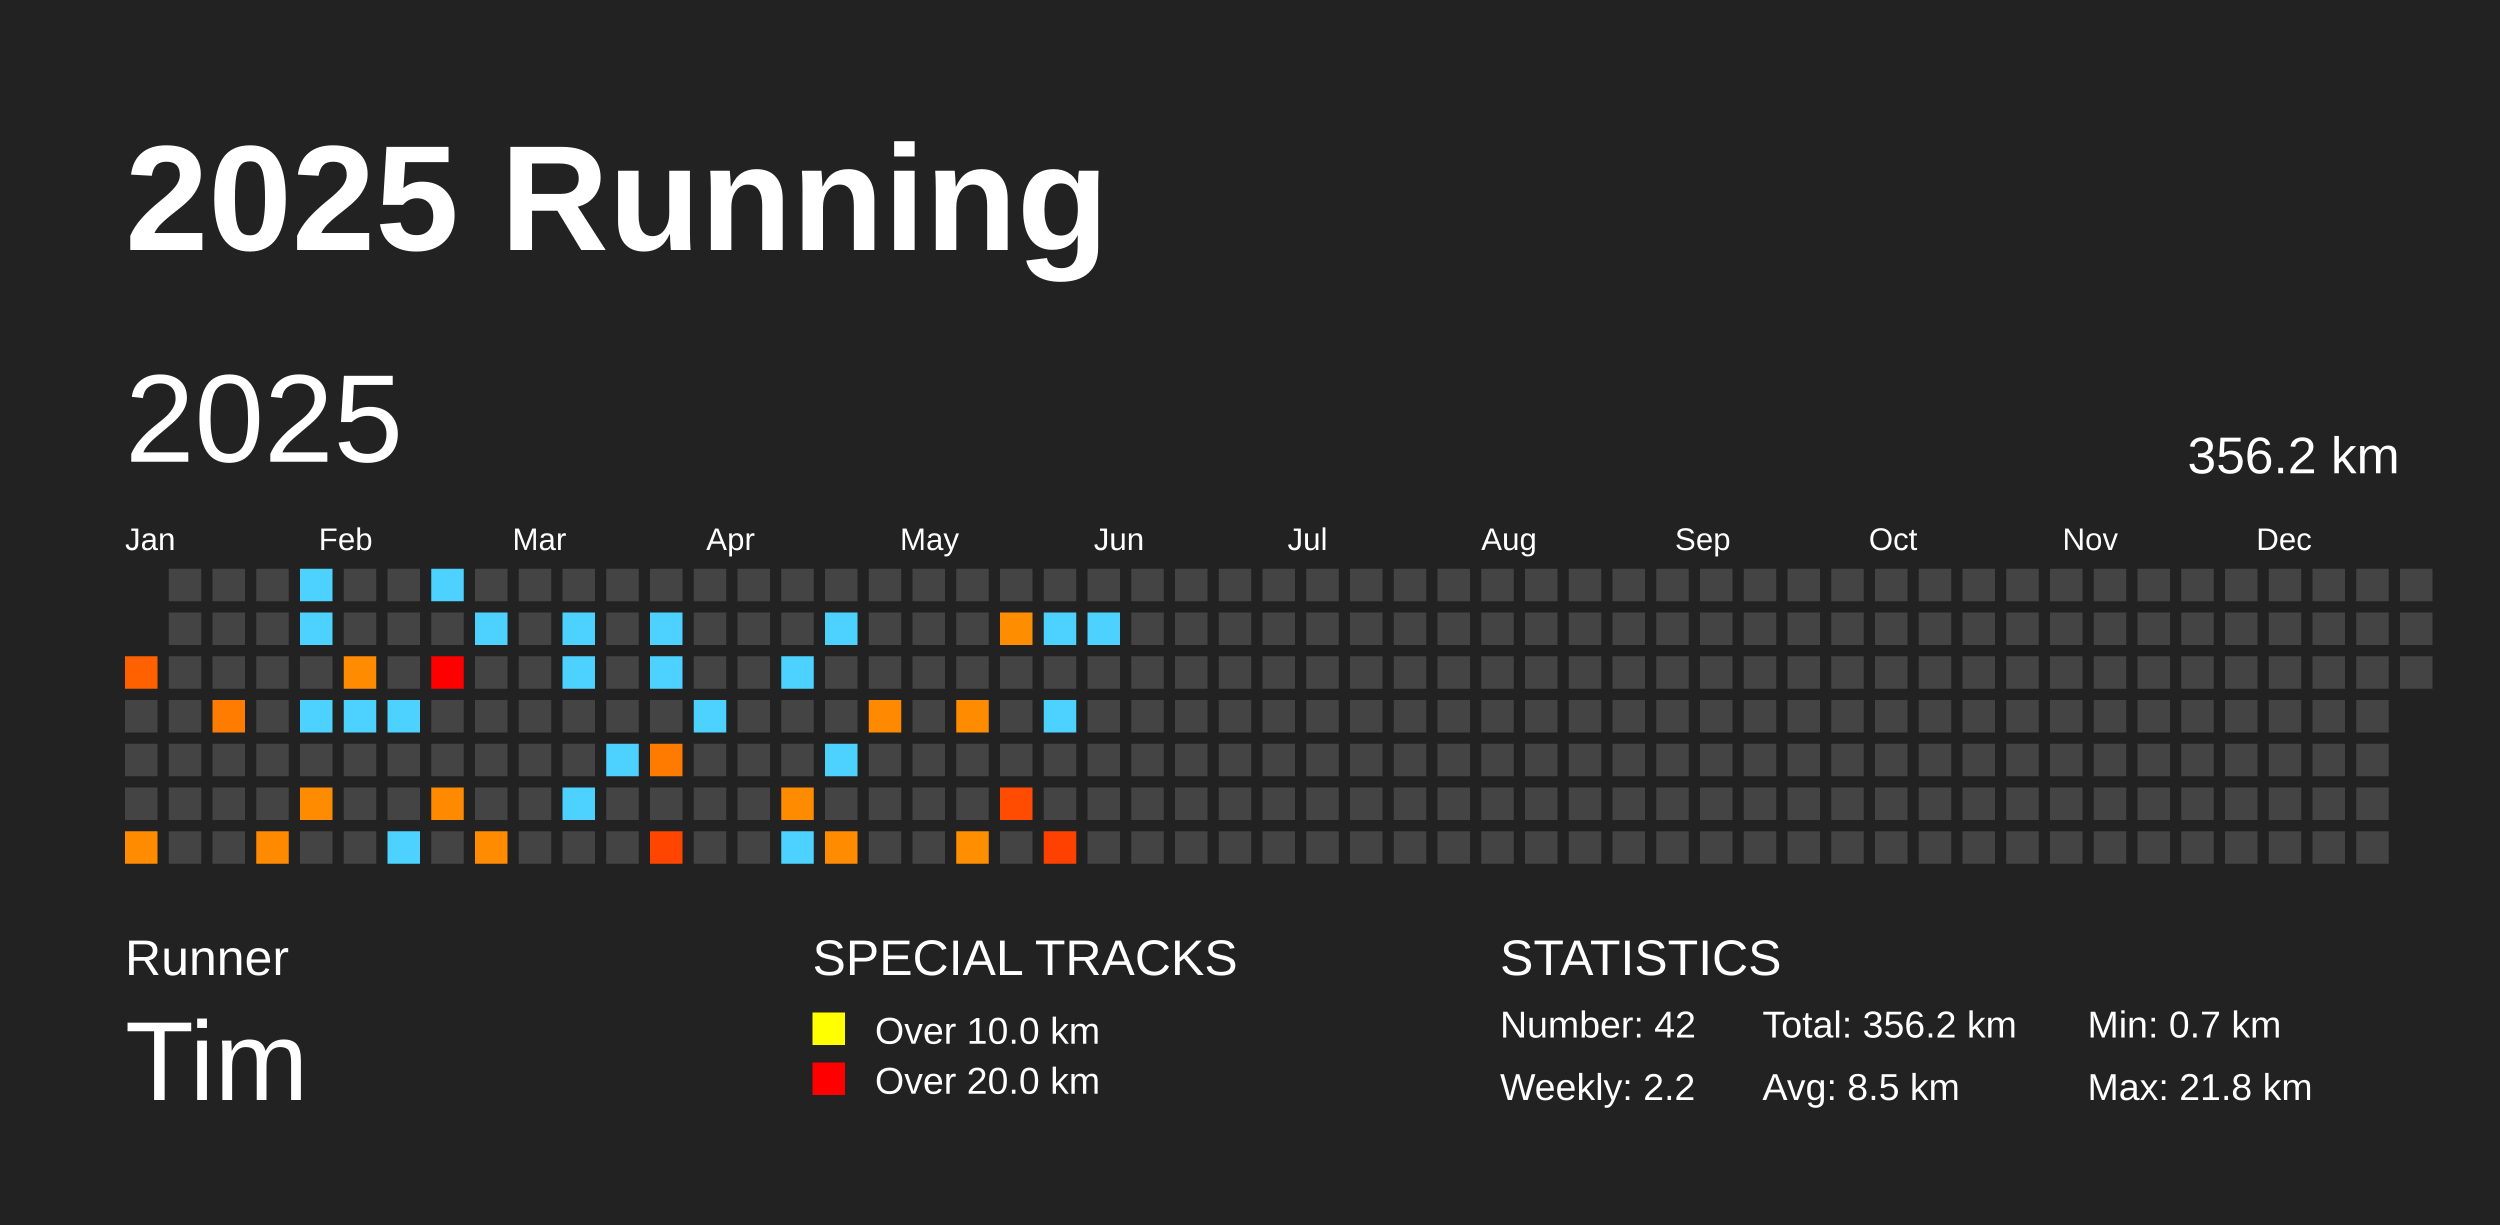
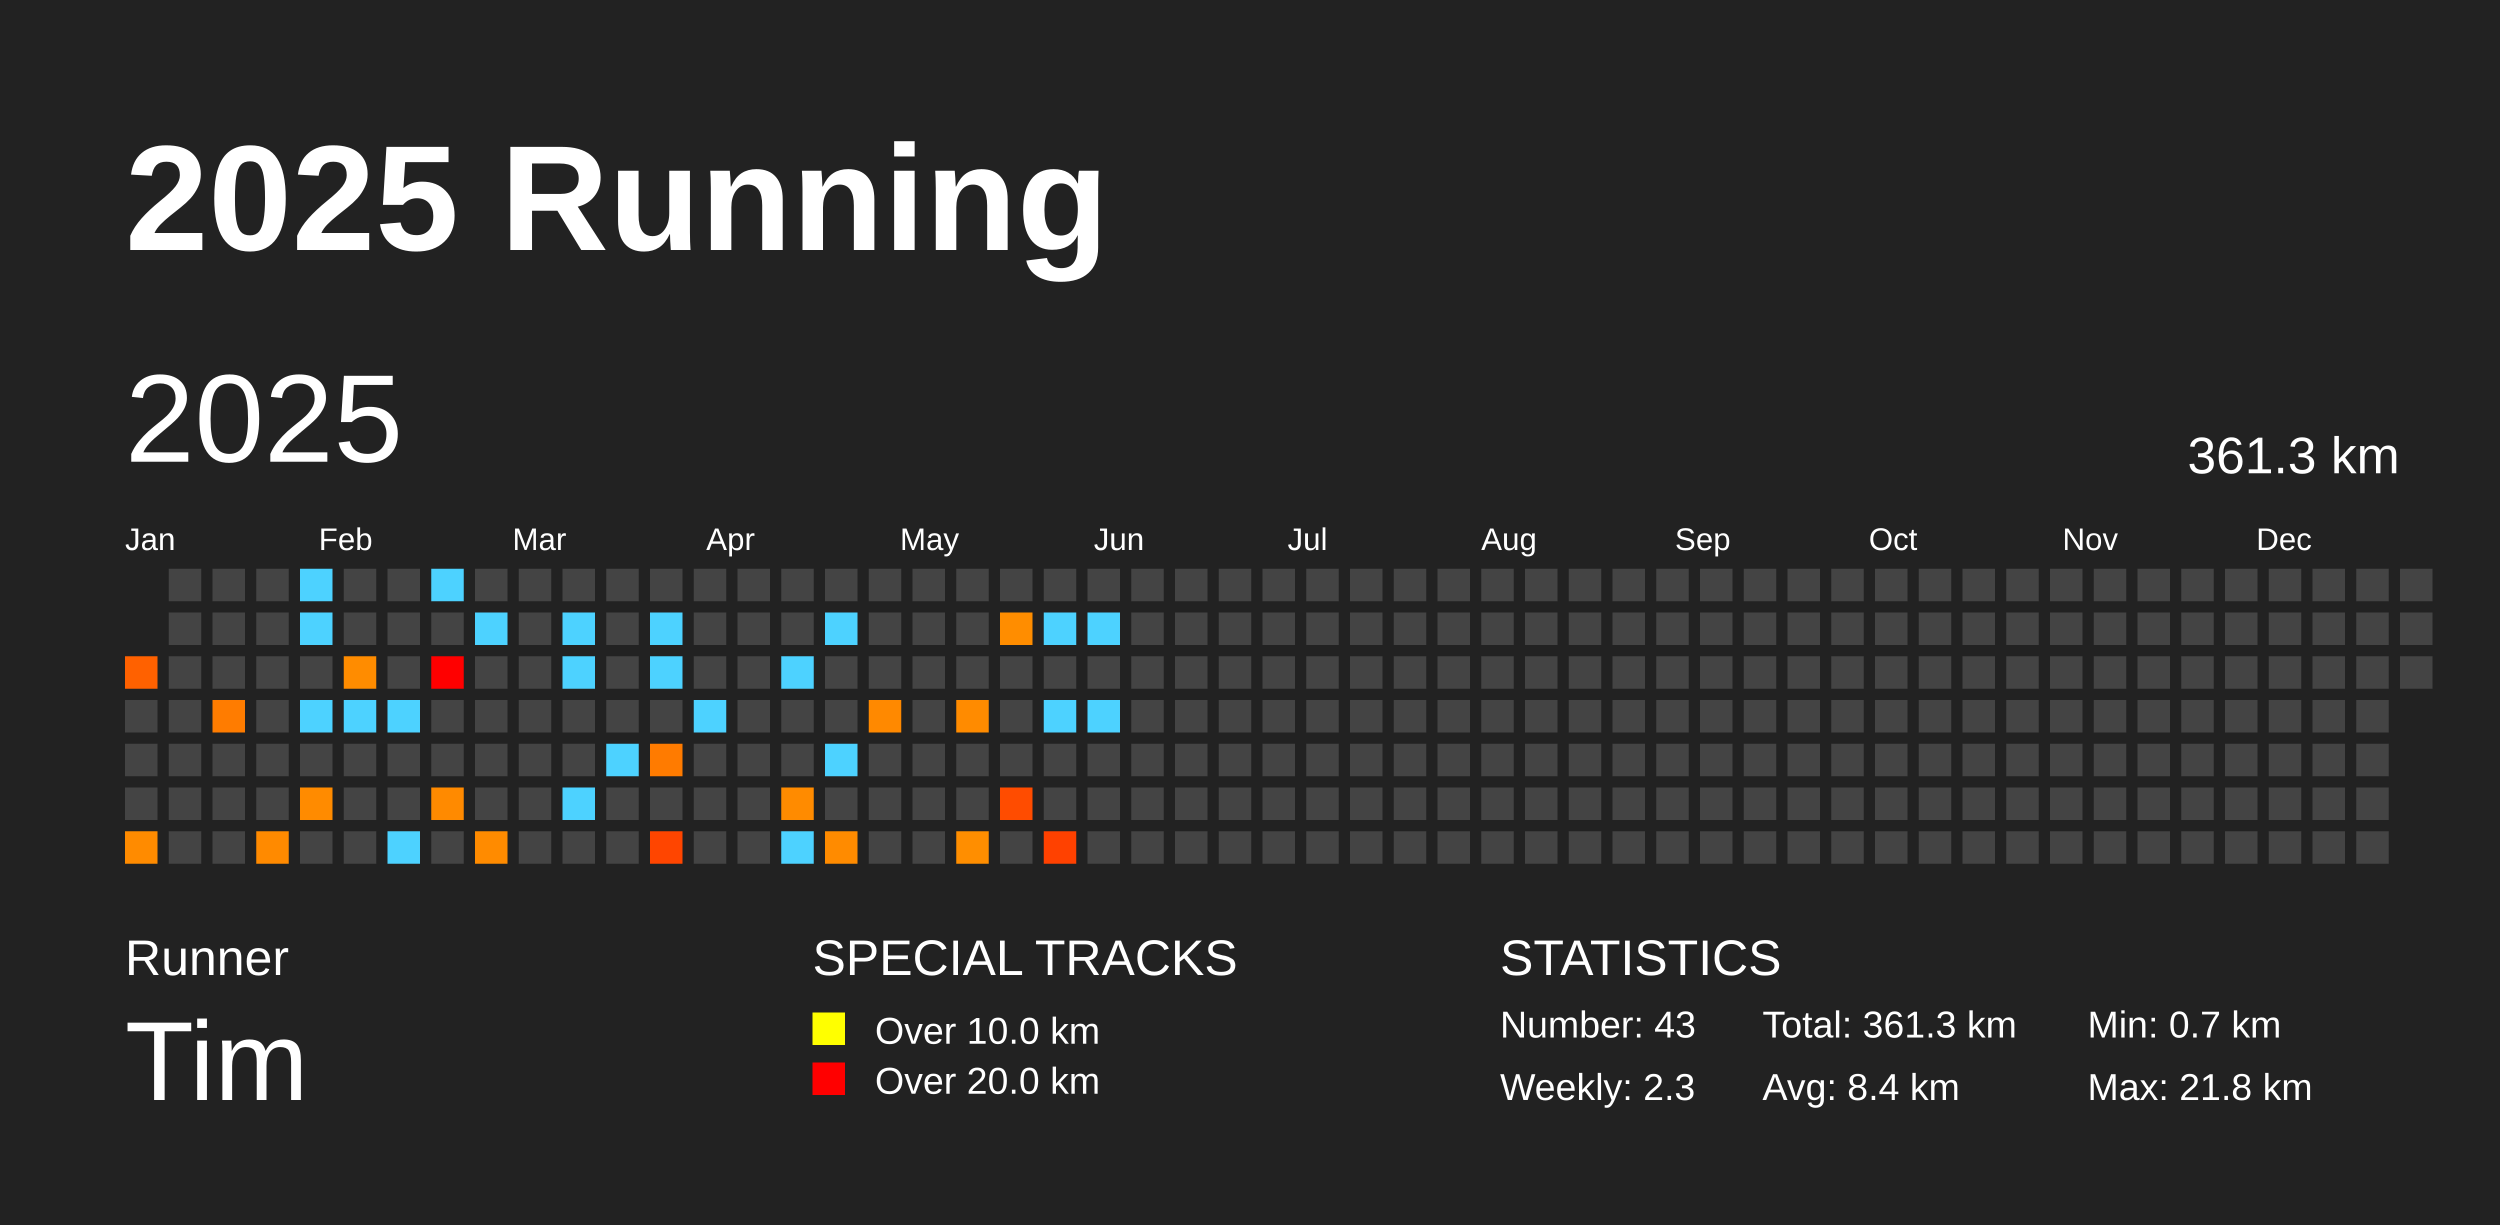
<svg xmlns="http://www.w3.org/2000/svg" baseProfile="full" height="98mm" version="1.1" viewBox="0,0,200,98" width="200mm">
  <defs />
  <rect fill="#222222" height="98" width="200" x="0" y="0" />
  <text fill="#FFFFFF" style="font-size:12px; font-family:Arial; font-weight:bold;" x="10" y="20">2025 Running</text>
  <text fill="#FFFFFF" style="font-size:4px; font-family:Arial" x="10" y="78">Runner</text>
  <text fill="#FFFFFF" style="font-size:9px; font-family:Arial" x="10" y="88">Tim</text>
  <text fill="#FFFFFF" style="font-size:4px; font-family:Arial" x="65" y="78">SPECIAL TRACKS</text>
  <rect fill="yellow" height="2.6" width="2.6" x="65" y="81" />
  <text fill="#FFFFFF" style="font-size:3px; font-family:Arial" x="70" y="83.5">Over 10.0 km</text>
  <rect fill="red" height="2.6" width="2.6" x="65" y="85" />
  <text fill="#FFFFFF" style="font-size:3px; font-family:Arial" x="70" y="87.5">Over 20.0 km</text>
  <text fill="#FFFFFF" style="font-size:4px; font-family:Arial" x="120" y="78">STATISTICS</text>
-   <text fill="#FFFFFF" style="font-size:3px; font-family:Arial" x="120" y="83">Number: 42</text>
-   <text fill="#FFFFFF" style="font-size:3px; font-family:Arial" x="120" y="88">Weekly: 2.2</text>
-   <text fill="#FFFFFF" style="font-size:3px; font-family:Arial" x="141" y="83">Total: 356.2 km</text>
-   <text fill="#FFFFFF" style="font-size:3px; font-family:Arial" x="141" y="88">Avg: 8.5 km</text>
+   <text fill="#FFFFFF" style="font-size:3px; font-family:Arial" x="120" y="83">Number: 43</text>
+   <text fill="#FFFFFF" style="font-size:3px; font-family:Arial" x="120" y="88">Weekly: 2.3</text>
+   <text fill="#FFFFFF" style="font-size:3px; font-family:Arial" x="141" y="83">Total: 361.3 km</text>
+   <text fill="#FFFFFF" style="font-size:3px; font-family:Arial" x="141" y="88">Avg: 8.4 km</text>
  <text fill="#FFFFFF" style="font-size:3px; font-family:Arial" x="167" y="83">Min: 0.7 km</text>
  <text fill="#FFFFFF" style="font-size:3px; font-family:Arial" x="167" y="88">Max: 21.8 km</text>
  <text dominant-baseline="hanging" fill="#FFFFFF" style="font-size:10.0px; font-family:Arial;" x="10" y="30">2025</text>
-   <text dominant-baseline="hanging" fill="#FFFFFF" style="font-size:4.125px; font-family:Arial;" x="175" y="35">356.2 km</text>
+   <text dominant-baseline="hanging" fill="#FFFFFF" style="font-size:4.125px; font-family:Arial;" x="175" y="35">361.3 km</text>
  <text fill="#FFFFFF" style="font-size:2.5px; font-family:Arial" x="10.0" y="44">Jan</text>
  <text fill="#FFFFFF" style="font-size:2.5px; font-family:Arial" x="25.5" y="44">Feb</text>
  <text fill="#FFFFFF" style="font-size:2.5px; font-family:Arial" x="41.0" y="44">Mar</text>
  <text fill="#FFFFFF" style="font-size:2.5px; font-family:Arial" x="56.5" y="44">Apr</text>
  <text fill="#FFFFFF" style="font-size:2.5px; font-family:Arial" x="72.0" y="44">May</text>
  <text fill="#FFFFFF" style="font-size:2.5px; font-family:Arial" x="87.5" y="44">Jun</text>
  <text fill="#FFFFFF" style="font-size:2.5px; font-family:Arial" x="103.0" y="44">Jul</text>
  <text fill="#FFFFFF" style="font-size:2.5px; font-family:Arial" x="118.5" y="44">Aug</text>
  <text fill="#FFFFFF" style="font-size:2.5px; font-family:Arial" x="134.0" y="44">Sep</text>
  <text fill="#FFFFFF" style="font-size:2.5px; font-family:Arial" x="149.5" y="44">Oct</text>
  <text fill="#FFFFFF" style="font-size:2.5px; font-family:Arial" x="165.0" y="44">Nov</text>
  <text fill="#FFFFFF" style="font-size:2.5px; font-family:Arial" x="180.5" y="44">Dec</text>
  <rect fill="#ff6100" height="2.6" width="2.6" x="10.0" y="52.5" />
  <rect fill="#444444" height="2.6" width="2.6" x="10.0" y="56.0" />
  <rect fill="#444444" height="2.6" width="2.6" x="10.0" y="59.5" />
  <rect fill="#444444" height="2.6" width="2.6" x="10.0" y="63.0" />
  <rect fill="#ff8b00" height="2.6" width="2.6" x="10.0" y="66.5" />
  <rect fill="#444444" height="2.6" width="2.6" x="13.5" y="45.5" />
  <rect fill="#444444" height="2.6" width="2.6" x="13.5" y="49.0" />
  <rect fill="#444444" height="2.6" width="2.6" x="13.5" y="52.5" />
  <rect fill="#444444" height="2.6" width="2.6" x="13.5" y="56.0" />
  <rect fill="#444444" height="2.6" width="2.6" x="13.5" y="59.5" />
  <rect fill="#444444" height="2.6" width="2.6" x="13.5" y="63.0" />
  <rect fill="#444444" height="2.6" width="2.6" x="13.5" y="66.5" />
  <rect fill="#444444" height="2.6" width="2.6" x="17.0" y="45.5" />
  <rect fill="#444444" height="2.6" width="2.6" x="17.0" y="49.0" />
  <rect fill="#444444" height="2.6" width="2.6" x="17.0" y="52.5" />
  <rect fill="#ff7c00" height="2.6" width="2.6" x="17.0" y="56.0" />
  <rect fill="#444444" height="2.6" width="2.6" x="17.0" y="59.5" />
  <rect fill="#444444" height="2.6" width="2.6" x="17.0" y="63.0" />
  <rect fill="#444444" height="2.6" width="2.6" x="17.0" y="66.5" />
  <rect fill="#444444" height="2.6" width="2.6" x="20.5" y="45.5" />
  <rect fill="#444444" height="2.6" width="2.6" x="20.5" y="49.0" />
  <rect fill="#444444" height="2.6" width="2.6" x="20.5" y="52.5" />
  <rect fill="#444444" height="2.6" width="2.6" x="20.5" y="56.0" />
  <rect fill="#444444" height="2.6" width="2.6" x="20.5" y="59.5" />
  <rect fill="#444444" height="2.6" width="2.6" x="20.5" y="63.0" />
  <rect fill="#ff8a00" height="2.6" width="2.6" x="20.5" y="66.5" />
  <rect fill="#4dd2ff" height="2.6" width="2.6" x="24.0" y="45.5" />
  <rect fill="#4dd2ff" height="2.6" width="2.6" x="24.0" y="49.0" />
  <rect fill="#444444" height="2.6" width="2.6" x="24.0" y="52.5" />
  <rect fill="#4dd2ff" height="2.6" width="2.6" x="24.0" y="56.0" />
  <rect fill="#444444" height="2.6" width="2.6" x="24.0" y="59.5" />
  <rect fill="#ff8b00" height="2.6" width="2.6" x="24.0" y="63.0" />
  <rect fill="#444444" height="2.6" width="2.6" x="24.0" y="66.5" />
  <rect fill="#444444" height="2.6" width="2.6" x="27.5" y="45.5" />
  <rect fill="#444444" height="2.6" width="2.6" x="27.5" y="49.0" />
  <rect fill="#ff8c00" height="2.6" width="2.6" x="27.5" y="52.5" />
  <rect fill="#4dd2ff" height="2.6" width="2.6" x="27.5" y="56.0" />
  <rect fill="#444444" height="2.6" width="2.6" x="27.5" y="59.5" />
  <rect fill="#444444" height="2.6" width="2.6" x="27.5" y="63.0" />
  <rect fill="#444444" height="2.6" width="2.6" x="27.5" y="66.5" />
  <rect fill="#444444" height="2.6" width="2.6" x="31.0" y="45.5" />
  <rect fill="#444444" height="2.6" width="2.6" x="31.0" y="49.0" />
  <rect fill="#444444" height="2.6" width="2.6" x="31.0" y="52.5" />
  <rect fill="#4dd2ff" height="2.6" width="2.6" x="31.0" y="56.0" />
  <rect fill="#444444" height="2.6" width="2.6" x="31.0" y="59.5" />
  <rect fill="#444444" height="2.6" width="2.6" x="31.0" y="63.0" />
  <rect fill="#4dd2ff" height="2.6" width="2.6" x="31.0" y="66.5" />
  <rect fill="#4dd2ff" height="2.6" width="2.6" x="34.5" y="45.5" />
  <rect fill="#444444" height="2.6" width="2.6" x="34.5" y="49.0" />
  <rect fill="red" height="2.6" width="2.6" x="34.5" y="52.5" />
  <rect fill="#444444" height="2.6" width="2.6" x="34.5" y="56.0" />
  <rect fill="#444444" height="2.6" width="2.6" x="34.5" y="59.5" />
  <rect fill="#ff8a00" height="2.6" width="2.6" x="34.5" y="63.0" />
  <rect fill="#444444" height="2.6" width="2.6" x="34.5" y="66.5" />
  <rect fill="#444444" height="2.6" width="2.6" x="38.0" y="45.5" />
  <rect fill="#4dd2ff" height="2.6" width="2.6" x="38.0" y="49.0" />
  <rect fill="#444444" height="2.6" width="2.6" x="38.0" y="52.5" />
  <rect fill="#444444" height="2.6" width="2.6" x="38.0" y="56.0" />
  <rect fill="#444444" height="2.6" width="2.6" x="38.0" y="59.5" />
  <rect fill="#444444" height="2.6" width="2.6" x="38.0" y="63.0" />
  <rect fill="#ff8b00" height="2.6" width="2.6" x="38.0" y="66.5" />
  <rect fill="#444444" height="2.6" width="2.6" x="41.5" y="45.5" />
  <rect fill="#444444" height="2.6" width="2.6" x="41.5" y="49.0" />
  <rect fill="#444444" height="2.6" width="2.6" x="41.5" y="52.5" />
  <rect fill="#444444" height="2.6" width="2.6" x="41.5" y="56.0" />
  <rect fill="#444444" height="2.6" width="2.6" x="41.5" y="59.5" />
  <rect fill="#444444" height="2.6" width="2.6" x="41.5" y="63.0" />
  <rect fill="#444444" height="2.6" width="2.6" x="41.5" y="66.5" />
  <rect fill="#444444" height="2.6" width="2.6" x="45.0" y="45.5" />
  <rect fill="#4dd2ff" height="2.6" width="2.6" x="45.0" y="49.0" />
  <rect fill="#4dd2ff" height="2.6" width="2.6" x="45.0" y="52.5" />
  <rect fill="#444444" height="2.6" width="2.6" x="45.0" y="56.0" />
  <rect fill="#444444" height="2.6" width="2.6" x="45.0" y="59.5" />
  <rect fill="#4dd2ff" height="2.6" width="2.6" x="45.0" y="63.0" />
  <rect fill="#444444" height="2.6" width="2.6" x="45.0" y="66.5" />
  <rect fill="#444444" height="2.6" width="2.6" x="48.5" y="45.5" />
  <rect fill="#444444" height="2.6" width="2.6" x="48.5" y="49.0" />
  <rect fill="#444444" height="2.6" width="2.6" x="48.5" y="52.5" />
  <rect fill="#444444" height="2.6" width="2.6" x="48.5" y="56.0" />
  <rect fill="#4dd2ff" height="2.6" width="2.6" x="48.5" y="59.5" />
  <rect fill="#444444" height="2.6" width="2.6" x="48.5" y="63.0" />
  <rect fill="#444444" height="2.6" width="2.6" x="48.5" y="66.5" />
  <rect fill="#444444" height="2.6" width="2.6" x="52.0" y="45.5" />
  <rect fill="#4dd2ff" height="2.6" width="2.6" x="52.0" y="49.0" />
  <rect fill="#4dd2ff" height="2.6" width="2.6" x="52.0" y="52.5" />
  <rect fill="#444444" height="2.6" width="2.6" x="52.0" y="56.0" />
  <rect fill="#ff7b00" height="2.6" width="2.6" x="52.0" y="59.5" />
  <rect fill="#444444" height="2.6" width="2.6" x="52.0" y="63.0" />
  <rect fill="#ff4500" height="2.6" width="2.6" x="52.0" y="66.5" />
  <rect fill="#444444" height="2.6" width="2.6" x="55.5" y="45.5" />
  <rect fill="#444444" height="2.6" width="2.6" x="55.5" y="49.0" />
  <rect fill="#444444" height="2.6" width="2.6" x="55.5" y="52.5" />
  <rect fill="#4dd2ff" height="2.6" width="2.6" x="55.5" y="56.0" />
  <rect fill="#444444" height="2.6" width="2.6" x="55.5" y="59.5" />
  <rect fill="#444444" height="2.6" width="2.6" x="55.5" y="63.0" />
  <rect fill="#444444" height="2.6" width="2.6" x="55.5" y="66.5" />
  <rect fill="#444444" height="2.6" width="2.6" x="59.0" y="45.5" />
  <rect fill="#444444" height="2.6" width="2.6" x="59.0" y="49.0" />
  <rect fill="#444444" height="2.6" width="2.6" x="59.0" y="52.5" />
  <rect fill="#444444" height="2.6" width="2.6" x="59.0" y="56.0" />
  <rect fill="#444444" height="2.6" width="2.6" x="59.0" y="59.5" />
  <rect fill="#444444" height="2.6" width="2.6" x="59.0" y="63.0" />
  <rect fill="#444444" height="2.6" width="2.6" x="59.0" y="66.5" />
  <rect fill="#444444" height="2.6" width="2.6" x="62.5" y="45.5" />
  <rect fill="#444444" height="2.6" width="2.6" x="62.5" y="49.0" />
  <rect fill="#4dd2ff" height="2.6" width="2.6" x="62.5" y="52.5" />
  <rect fill="#444444" height="2.6" width="2.6" x="62.5" y="56.0" />
  <rect fill="#444444" height="2.6" width="2.6" x="62.5" y="59.5" />
  <rect fill="#ff8b00" height="2.6" width="2.6" x="62.5" y="63.0" />
  <rect fill="#4dd2ff" height="2.6" width="2.6" x="62.5" y="66.5" />
  <rect fill="#444444" height="2.6" width="2.6" x="66.0" y="45.5" />
  <rect fill="#4dd2ff" height="2.6" width="2.6" x="66.0" y="49.0" />
  <rect fill="#444444" height="2.6" width="2.6" x="66.0" y="52.5" />
  <rect fill="#444444" height="2.6" width="2.6" x="66.0" y="56.0" />
  <rect fill="#4dd2ff" height="2.6" width="2.6" x="66.0" y="59.5" />
  <rect fill="#444444" height="2.6" width="2.6" x="66.0" y="63.0" />
  <rect fill="#ff8b00" height="2.6" width="2.6" x="66.0" y="66.5" />
  <rect fill="#444444" height="2.6" width="2.6" x="69.5" y="45.5" />
  <rect fill="#444444" height="2.6" width="2.6" x="69.5" y="49.0" />
  <rect fill="#444444" height="2.6" width="2.6" x="69.5" y="52.5" />
  <rect fill="#ff8900" height="2.6" width="2.6" x="69.5" y="56.0" />
  <rect fill="#444444" height="2.6" width="2.6" x="69.5" y="59.5" />
  <rect fill="#444444" height="2.6" width="2.6" x="69.5" y="63.0" />
  <rect fill="#444444" height="2.6" width="2.6" x="69.5" y="66.5" />
  <rect fill="#444444" height="2.6" width="2.6" x="73.0" y="45.5" />
  <rect fill="#444444" height="2.6" width="2.6" x="73.0" y="49.0" />
  <rect fill="#444444" height="2.6" width="2.6" x="73.0" y="52.5" />
  <rect fill="#444444" height="2.6" width="2.6" x="73.0" y="56.0" />
  <rect fill="#444444" height="2.6" width="2.6" x="73.0" y="59.5" />
  <rect fill="#444444" height="2.6" width="2.6" x="73.0" y="63.0" />
  <rect fill="#444444" height="2.6" width="2.6" x="73.0" y="66.5" />
  <rect fill="#444444" height="2.6" width="2.6" x="76.5" y="45.5" />
  <rect fill="#444444" height="2.6" width="2.6" x="76.5" y="49.0" />
  <rect fill="#444444" height="2.6" width="2.6" x="76.5" y="52.5" />
  <rect fill="#ff8b00" height="2.6" width="2.6" x="76.5" y="56.0" />
  <rect fill="#444444" height="2.6" width="2.6" x="76.5" y="59.5" />
  <rect fill="#444444" height="2.6" width="2.6" x="76.5" y="63.0" />
  <rect fill="#ff8e00" height="2.6" width="2.6" x="76.5" y="66.5" />
  <rect fill="#444444" height="2.6" width="2.6" x="80.0" y="45.5" />
  <rect fill="#ff8d00" height="2.6" width="2.6" x="80.0" y="49.0" />
  <rect fill="#444444" height="2.6" width="2.6" x="80.0" y="52.5" />
  <rect fill="#444444" height="2.6" width="2.6" x="80.0" y="56.0" />
  <rect fill="#444444" height="2.6" width="2.6" x="80.0" y="59.5" />
  <rect fill="#ff4c00" height="2.6" width="2.6" x="80.0" y="63.0" />
  <rect fill="#444444" height="2.6" width="2.6" x="80.0" y="66.5" />
  <rect fill="#444444" height="2.6" width="2.6" x="83.5" y="45.5" />
  <rect fill="#4dd2ff" height="2.6" width="2.6" x="83.5" y="49.0" />
  <rect fill="#444444" height="2.6" width="2.6" x="83.5" y="52.5" />
  <rect fill="#4dd2ff" height="2.6" width="2.6" x="83.5" y="56.0" />
  <rect fill="#444444" height="2.6" width="2.6" x="83.5" y="59.5" />
  <rect fill="#444444" height="2.6" width="2.6" x="83.5" y="63.0" />
  <rect fill="#ff4100" height="2.6" width="2.6" x="83.5" y="66.5" />
  <rect fill="#444444" height="2.6" width="2.6" x="87.0" y="45.5" />
  <rect fill="#4dd2ff" height="2.6" width="2.6" x="87.0" y="49.0" />
  <rect fill="#444444" height="2.6" width="2.6" x="87.0" y="52.5" />
-   <rect fill="#444444" height="2.6" width="2.6" x="87.0" y="56.0" />
+   <rect fill="#4dd2ff" height="2.6" width="2.6" x="87.0" y="56.0" />
  <rect fill="#444444" height="2.6" width="2.6" x="87.0" y="59.5" />
  <rect fill="#444444" height="2.6" width="2.6" x="87.0" y="63.0" />
  <rect fill="#444444" height="2.6" width="2.6" x="87.0" y="66.5" />
  <rect fill="#444444" height="2.6" width="2.6" x="90.5" y="45.5" />
  <rect fill="#444444" height="2.6" width="2.6" x="90.5" y="49.0" />
  <rect fill="#444444" height="2.6" width="2.6" x="90.5" y="52.5" />
  <rect fill="#444444" height="2.6" width="2.6" x="90.5" y="56.0" />
  <rect fill="#444444" height="2.6" width="2.6" x="90.5" y="59.5" />
  <rect fill="#444444" height="2.6" width="2.6" x="90.5" y="63.0" />
  <rect fill="#444444" height="2.6" width="2.6" x="90.5" y="66.5" />
  <rect fill="#444444" height="2.6" width="2.6" x="94.0" y="45.5" />
  <rect fill="#444444" height="2.6" width="2.6" x="94.0" y="49.0" />
  <rect fill="#444444" height="2.6" width="2.6" x="94.0" y="52.5" />
  <rect fill="#444444" height="2.6" width="2.6" x="94.0" y="56.0" />
  <rect fill="#444444" height="2.6" width="2.6" x="94.0" y="59.5" />
  <rect fill="#444444" height="2.6" width="2.6" x="94.0" y="63.0" />
  <rect fill="#444444" height="2.6" width="2.6" x="94.0" y="66.5" />
  <rect fill="#444444" height="2.6" width="2.6" x="97.5" y="45.5" />
  <rect fill="#444444" height="2.6" width="2.6" x="97.5" y="49.0" />
  <rect fill="#444444" height="2.6" width="2.6" x="97.5" y="52.5" />
  <rect fill="#444444" height="2.6" width="2.6" x="97.5" y="56.0" />
  <rect fill="#444444" height="2.6" width="2.6" x="97.5" y="59.5" />
  <rect fill="#444444" height="2.6" width="2.6" x="97.5" y="63.0" />
  <rect fill="#444444" height="2.6" width="2.6" x="97.5" y="66.5" />
  <rect fill="#444444" height="2.6" width="2.6" x="101.0" y="45.5" />
  <rect fill="#444444" height="2.6" width="2.6" x="101.0" y="49.0" />
  <rect fill="#444444" height="2.6" width="2.6" x="101.0" y="52.5" />
  <rect fill="#444444" height="2.6" width="2.6" x="101.0" y="56.0" />
  <rect fill="#444444" height="2.6" width="2.6" x="101.0" y="59.5" />
  <rect fill="#444444" height="2.6" width="2.6" x="101.0" y="63.0" />
  <rect fill="#444444" height="2.6" width="2.6" x="101.0" y="66.5" />
  <rect fill="#444444" height="2.6" width="2.6" x="104.5" y="45.5" />
  <rect fill="#444444" height="2.6" width="2.6" x="104.5" y="49.0" />
  <rect fill="#444444" height="2.6" width="2.6" x="104.5" y="52.5" />
  <rect fill="#444444" height="2.6" width="2.6" x="104.5" y="56.0" />
  <rect fill="#444444" height="2.6" width="2.6" x="104.5" y="59.5" />
  <rect fill="#444444" height="2.6" width="2.6" x="104.5" y="63.0" />
  <rect fill="#444444" height="2.6" width="2.6" x="104.5" y="66.5" />
  <rect fill="#444444" height="2.6" width="2.6" x="108.0" y="45.5" />
  <rect fill="#444444" height="2.6" width="2.6" x="108.0" y="49.0" />
  <rect fill="#444444" height="2.6" width="2.6" x="108.0" y="52.5" />
  <rect fill="#444444" height="2.6" width="2.6" x="108.0" y="56.0" />
  <rect fill="#444444" height="2.6" width="2.6" x="108.0" y="59.5" />
  <rect fill="#444444" height="2.6" width="2.6" x="108.0" y="63.0" />
  <rect fill="#444444" height="2.6" width="2.6" x="108.0" y="66.5" />
  <rect fill="#444444" height="2.6" width="2.6" x="111.5" y="45.5" />
  <rect fill="#444444" height="2.6" width="2.6" x="111.5" y="49.0" />
  <rect fill="#444444" height="2.6" width="2.6" x="111.5" y="52.5" />
  <rect fill="#444444" height="2.6" width="2.6" x="111.5" y="56.0" />
  <rect fill="#444444" height="2.6" width="2.6" x="111.5" y="59.5" />
  <rect fill="#444444" height="2.6" width="2.6" x="111.5" y="63.0" />
  <rect fill="#444444" height="2.6" width="2.6" x="111.5" y="66.5" />
  <rect fill="#444444" height="2.6" width="2.6" x="115.0" y="45.5" />
  <rect fill="#444444" height="2.6" width="2.6" x="115.0" y="49.0" />
  <rect fill="#444444" height="2.6" width="2.6" x="115.0" y="52.5" />
  <rect fill="#444444" height="2.6" width="2.6" x="115.0" y="56.0" />
  <rect fill="#444444" height="2.6" width="2.6" x="115.0" y="59.5" />
  <rect fill="#444444" height="2.6" width="2.6" x="115.0" y="63.0" />
  <rect fill="#444444" height="2.6" width="2.6" x="115.0" y="66.5" />
  <rect fill="#444444" height="2.6" width="2.6" x="118.5" y="45.5" />
  <rect fill="#444444" height="2.6" width="2.6" x="118.5" y="49.0" />
  <rect fill="#444444" height="2.6" width="2.6" x="118.5" y="52.5" />
  <rect fill="#444444" height="2.6" width="2.6" x="118.5" y="56.0" />
  <rect fill="#444444" height="2.6" width="2.6" x="118.5" y="59.5" />
  <rect fill="#444444" height="2.6" width="2.6" x="118.5" y="63.0" />
  <rect fill="#444444" height="2.6" width="2.6" x="118.5" y="66.5" />
  <rect fill="#444444" height="2.6" width="2.6" x="122.0" y="45.5" />
  <rect fill="#444444" height="2.6" width="2.6" x="122.0" y="49.0" />
  <rect fill="#444444" height="2.6" width="2.6" x="122.0" y="52.5" />
  <rect fill="#444444" height="2.6" width="2.6" x="122.0" y="56.0" />
  <rect fill="#444444" height="2.6" width="2.6" x="122.0" y="59.5" />
  <rect fill="#444444" height="2.6" width="2.6" x="122.0" y="63.0" />
  <rect fill="#444444" height="2.6" width="2.6" x="122.0" y="66.5" />
  <rect fill="#444444" height="2.6" width="2.6" x="125.5" y="45.5" />
  <rect fill="#444444" height="2.6" width="2.6" x="125.5" y="49.0" />
  <rect fill="#444444" height="2.6" width="2.6" x="125.5" y="52.5" />
  <rect fill="#444444" height="2.6" width="2.6" x="125.5" y="56.0" />
  <rect fill="#444444" height="2.6" width="2.6" x="125.5" y="59.5" />
  <rect fill="#444444" height="2.6" width="2.6" x="125.5" y="63.0" />
  <rect fill="#444444" height="2.6" width="2.6" x="125.5" y="66.5" />
  <rect fill="#444444" height="2.6" width="2.6" x="129.0" y="45.5" />
  <rect fill="#444444" height="2.6" width="2.6" x="129.0" y="49.0" />
  <rect fill="#444444" height="2.6" width="2.6" x="129.0" y="52.5" />
  <rect fill="#444444" height="2.6" width="2.6" x="129.0" y="56.0" />
  <rect fill="#444444" height="2.6" width="2.6" x="129.0" y="59.5" />
  <rect fill="#444444" height="2.6" width="2.6" x="129.0" y="63.0" />
  <rect fill="#444444" height="2.6" width="2.6" x="129.0" y="66.5" />
  <rect fill="#444444" height="2.6" width="2.6" x="132.5" y="45.5" />
  <rect fill="#444444" height="2.6" width="2.6" x="132.5" y="49.0" />
  <rect fill="#444444" height="2.6" width="2.6" x="132.5" y="52.5" />
  <rect fill="#444444" height="2.6" width="2.6" x="132.5" y="56.0" />
  <rect fill="#444444" height="2.6" width="2.6" x="132.5" y="59.5" />
  <rect fill="#444444" height="2.6" width="2.6" x="132.5" y="63.0" />
  <rect fill="#444444" height="2.6" width="2.6" x="132.5" y="66.5" />
  <rect fill="#444444" height="2.6" width="2.6" x="136.0" y="45.5" />
  <rect fill="#444444" height="2.6" width="2.6" x="136.0" y="49.0" />
  <rect fill="#444444" height="2.6" width="2.6" x="136.0" y="52.5" />
  <rect fill="#444444" height="2.6" width="2.6" x="136.0" y="56.0" />
  <rect fill="#444444" height="2.6" width="2.6" x="136.0" y="59.5" />
  <rect fill="#444444" height="2.6" width="2.6" x="136.0" y="63.0" />
  <rect fill="#444444" height="2.6" width="2.6" x="136.0" y="66.5" />
  <rect fill="#444444" height="2.6" width="2.6" x="139.5" y="45.5" />
  <rect fill="#444444" height="2.6" width="2.6" x="139.5" y="49.0" />
  <rect fill="#444444" height="2.6" width="2.6" x="139.5" y="52.5" />
  <rect fill="#444444" height="2.6" width="2.6" x="139.5" y="56.0" />
  <rect fill="#444444" height="2.6" width="2.6" x="139.5" y="59.5" />
  <rect fill="#444444" height="2.6" width="2.6" x="139.5" y="63.0" />
  <rect fill="#444444" height="2.6" width="2.6" x="139.5" y="66.5" />
  <rect fill="#444444" height="2.6" width="2.6" x="143.0" y="45.5" />
  <rect fill="#444444" height="2.6" width="2.6" x="143.0" y="49.0" />
  <rect fill="#444444" height="2.6" width="2.6" x="143.0" y="52.5" />
  <rect fill="#444444" height="2.6" width="2.6" x="143.0" y="56.0" />
  <rect fill="#444444" height="2.6" width="2.6" x="143.0" y="59.5" />
  <rect fill="#444444" height="2.6" width="2.6" x="143.0" y="63.0" />
  <rect fill="#444444" height="2.6" width="2.6" x="143.0" y="66.5" />
  <rect fill="#444444" height="2.6" width="2.6" x="146.5" y="45.5" />
  <rect fill="#444444" height="2.6" width="2.6" x="146.5" y="49.0" />
  <rect fill="#444444" height="2.6" width="2.6" x="146.5" y="52.5" />
  <rect fill="#444444" height="2.6" width="2.6" x="146.5" y="56.0" />
  <rect fill="#444444" height="2.6" width="2.6" x="146.5" y="59.5" />
  <rect fill="#444444" height="2.6" width="2.6" x="146.5" y="63.0" />
  <rect fill="#444444" height="2.6" width="2.6" x="146.5" y="66.5" />
  <rect fill="#444444" height="2.6" width="2.6" x="150.0" y="45.5" />
  <rect fill="#444444" height="2.6" width="2.6" x="150.0" y="49.0" />
  <rect fill="#444444" height="2.6" width="2.6" x="150.0" y="52.5" />
  <rect fill="#444444" height="2.6" width="2.6" x="150.0" y="56.0" />
  <rect fill="#444444" height="2.6" width="2.6" x="150.0" y="59.5" />
  <rect fill="#444444" height="2.6" width="2.6" x="150.0" y="63.0" />
  <rect fill="#444444" height="2.6" width="2.6" x="150.0" y="66.5" />
  <rect fill="#444444" height="2.6" width="2.6" x="153.5" y="45.5" />
  <rect fill="#444444" height="2.6" width="2.6" x="153.5" y="49.0" />
  <rect fill="#444444" height="2.6" width="2.6" x="153.5" y="52.5" />
  <rect fill="#444444" height="2.6" width="2.6" x="153.5" y="56.0" />
  <rect fill="#444444" height="2.6" width="2.6" x="153.5" y="59.5" />
  <rect fill="#444444" height="2.6" width="2.6" x="153.5" y="63.0" />
  <rect fill="#444444" height="2.6" width="2.6" x="153.5" y="66.5" />
  <rect fill="#444444" height="2.6" width="2.6" x="157.0" y="45.5" />
  <rect fill="#444444" height="2.6" width="2.6" x="157.0" y="49.0" />
  <rect fill="#444444" height="2.6" width="2.6" x="157.0" y="52.5" />
  <rect fill="#444444" height="2.6" width="2.6" x="157.0" y="56.0" />
  <rect fill="#444444" height="2.6" width="2.6" x="157.0" y="59.5" />
  <rect fill="#444444" height="2.6" width="2.6" x="157.0" y="63.0" />
  <rect fill="#444444" height="2.6" width="2.6" x="157.0" y="66.5" />
  <rect fill="#444444" height="2.6" width="2.6" x="160.5" y="45.5" />
  <rect fill="#444444" height="2.6" width="2.6" x="160.5" y="49.0" />
  <rect fill="#444444" height="2.6" width="2.6" x="160.5" y="52.5" />
  <rect fill="#444444" height="2.6" width="2.6" x="160.5" y="56.0" />
  <rect fill="#444444" height="2.6" width="2.6" x="160.5" y="59.5" />
  <rect fill="#444444" height="2.6" width="2.6" x="160.5" y="63.0" />
  <rect fill="#444444" height="2.6" width="2.6" x="160.5" y="66.5" />
  <rect fill="#444444" height="2.6" width="2.6" x="164.0" y="45.5" />
  <rect fill="#444444" height="2.6" width="2.6" x="164.0" y="49.0" />
  <rect fill="#444444" height="2.6" width="2.6" x="164.0" y="52.5" />
  <rect fill="#444444" height="2.6" width="2.6" x="164.0" y="56.0" />
  <rect fill="#444444" height="2.6" width="2.6" x="164.0" y="59.5" />
  <rect fill="#444444" height="2.6" width="2.6" x="164.0" y="63.0" />
  <rect fill="#444444" height="2.6" width="2.6" x="164.0" y="66.5" />
  <rect fill="#444444" height="2.6" width="2.6" x="167.5" y="45.5" />
  <rect fill="#444444" height="2.6" width="2.6" x="167.5" y="49.0" />
  <rect fill="#444444" height="2.6" width="2.6" x="167.5" y="52.5" />
  <rect fill="#444444" height="2.6" width="2.6" x="167.5" y="56.0" />
  <rect fill="#444444" height="2.6" width="2.6" x="167.5" y="59.5" />
  <rect fill="#444444" height="2.6" width="2.6" x="167.5" y="63.0" />
  <rect fill="#444444" height="2.6" width="2.6" x="167.5" y="66.5" />
  <rect fill="#444444" height="2.6" width="2.6" x="171.0" y="45.5" />
  <rect fill="#444444" height="2.6" width="2.6" x="171.0" y="49.0" />
  <rect fill="#444444" height="2.6" width="2.6" x="171.0" y="52.5" />
  <rect fill="#444444" height="2.6" width="2.6" x="171.0" y="56.0" />
  <rect fill="#444444" height="2.6" width="2.6" x="171.0" y="59.5" />
  <rect fill="#444444" height="2.6" width="2.6" x="171.0" y="63.0" />
  <rect fill="#444444" height="2.6" width="2.6" x="171.0" y="66.5" />
  <rect fill="#444444" height="2.6" width="2.6" x="174.5" y="45.5" />
  <rect fill="#444444" height="2.6" width="2.6" x="174.5" y="49.0" />
  <rect fill="#444444" height="2.6" width="2.6" x="174.5" y="52.5" />
  <rect fill="#444444" height="2.6" width="2.6" x="174.5" y="56.0" />
  <rect fill="#444444" height="2.6" width="2.6" x="174.5" y="59.5" />
  <rect fill="#444444" height="2.6" width="2.6" x="174.5" y="63.0" />
  <rect fill="#444444" height="2.6" width="2.6" x="174.5" y="66.5" />
  <rect fill="#444444" height="2.6" width="2.6" x="178.0" y="45.5" />
  <rect fill="#444444" height="2.6" width="2.6" x="178.0" y="49.0" />
  <rect fill="#444444" height="2.6" width="2.6" x="178.0" y="52.5" />
  <rect fill="#444444" height="2.6" width="2.6" x="178.0" y="56.0" />
  <rect fill="#444444" height="2.6" width="2.6" x="178.0" y="59.5" />
  <rect fill="#444444" height="2.6" width="2.6" x="178.0" y="63.0" />
  <rect fill="#444444" height="2.6" width="2.6" x="178.0" y="66.5" />
  <rect fill="#444444" height="2.6" width="2.6" x="181.5" y="45.5" />
  <rect fill="#444444" height="2.6" width="2.6" x="181.5" y="49.0" />
  <rect fill="#444444" height="2.6" width="2.6" x="181.5" y="52.5" />
  <rect fill="#444444" height="2.6" width="2.6" x="181.5" y="56.0" />
  <rect fill="#444444" height="2.6" width="2.6" x="181.5" y="59.5" />
  <rect fill="#444444" height="2.6" width="2.6" x="181.5" y="63.0" />
  <rect fill="#444444" height="2.6" width="2.6" x="181.5" y="66.5" />
  <rect fill="#444444" height="2.6" width="2.6" x="185.0" y="45.5" />
  <rect fill="#444444" height="2.6" width="2.6" x="185.0" y="49.0" />
  <rect fill="#444444" height="2.6" width="2.6" x="185.0" y="52.5" />
  <rect fill="#444444" height="2.6" width="2.6" x="185.0" y="56.0" />
  <rect fill="#444444" height="2.6" width="2.6" x="185.0" y="59.5" />
  <rect fill="#444444" height="2.6" width="2.6" x="185.0" y="63.0" />
  <rect fill="#444444" height="2.6" width="2.6" x="185.0" y="66.5" />
  <rect fill="#444444" height="2.6" width="2.6" x="188.5" y="45.5" />
  <rect fill="#444444" height="2.6" width="2.6" x="188.5" y="49.0" />
  <rect fill="#444444" height="2.6" width="2.6" x="188.5" y="52.5" />
  <rect fill="#444444" height="2.6" width="2.6" x="188.5" y="56.0" />
  <rect fill="#444444" height="2.6" width="2.6" x="188.5" y="59.5" />
  <rect fill="#444444" height="2.6" width="2.6" x="188.5" y="63.0" />
  <rect fill="#444444" height="2.6" width="2.6" x="188.5" y="66.5" />
  <rect fill="#444444" height="2.6" width="2.6" x="192.0" y="45.5" />
  <rect fill="#444444" height="2.6" width="2.6" x="192.0" y="49.0" />
  <rect fill="#444444" height="2.6" width="2.6" x="192.0" y="52.5" />
</svg>
